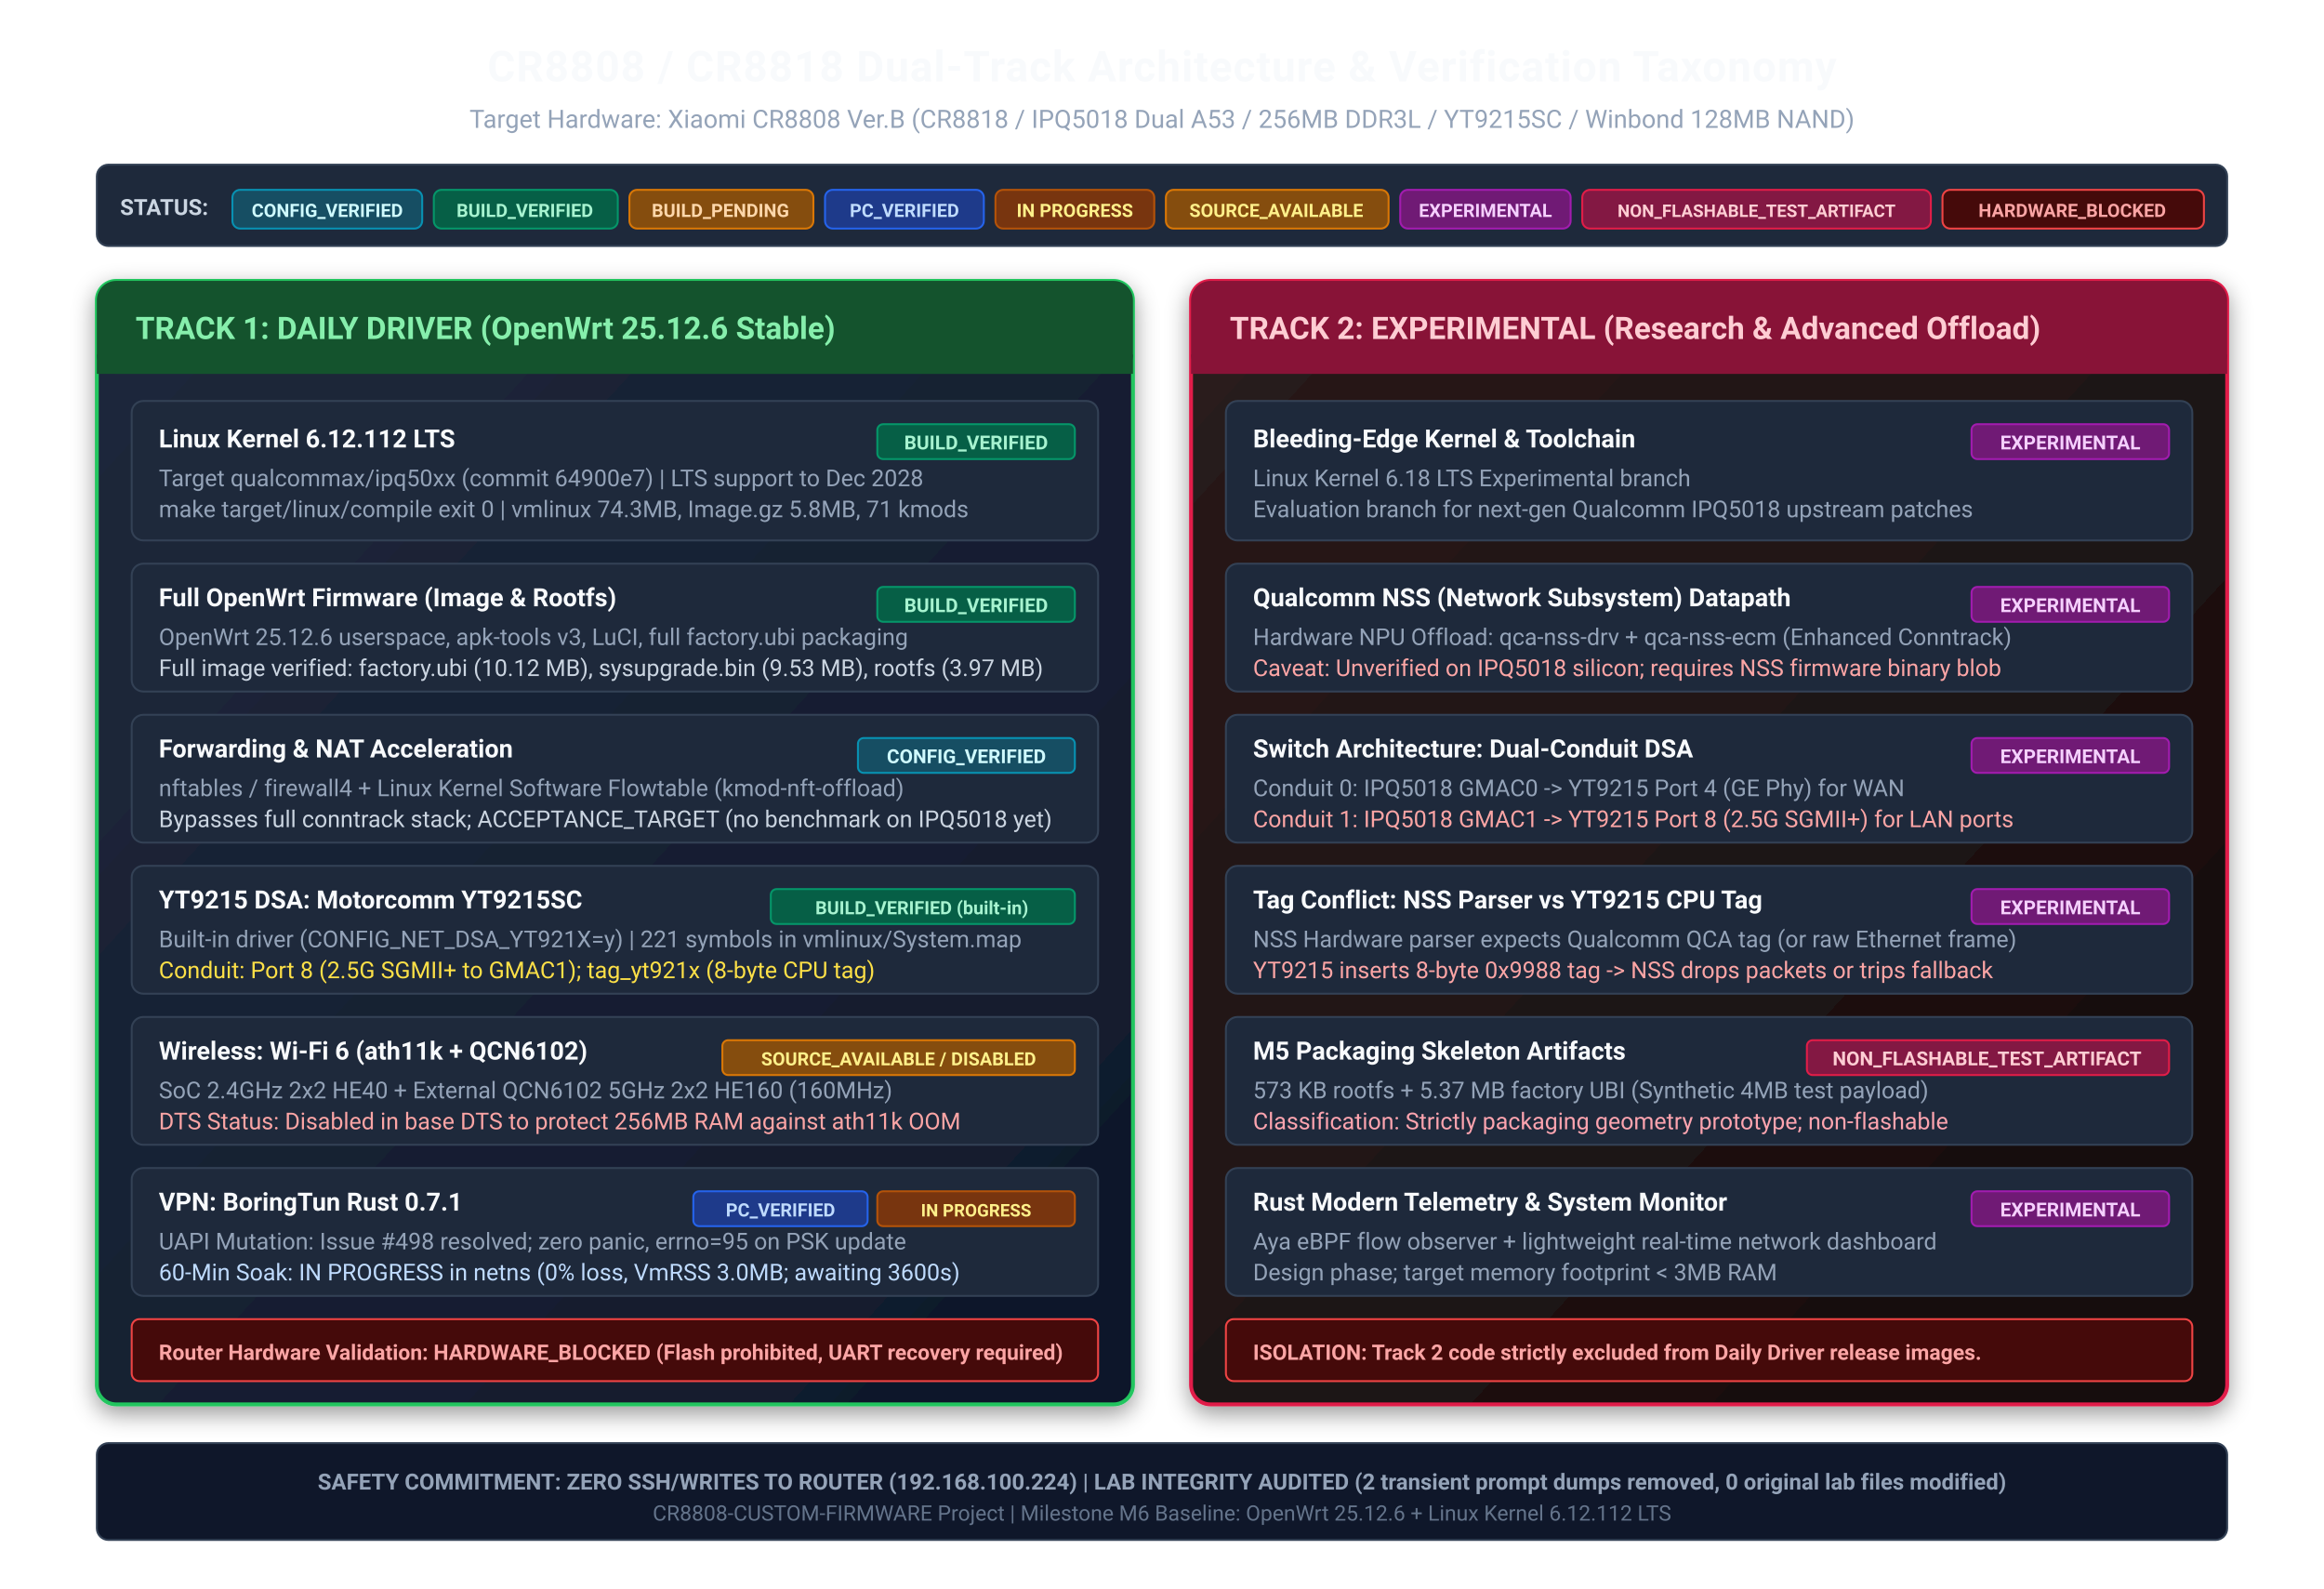
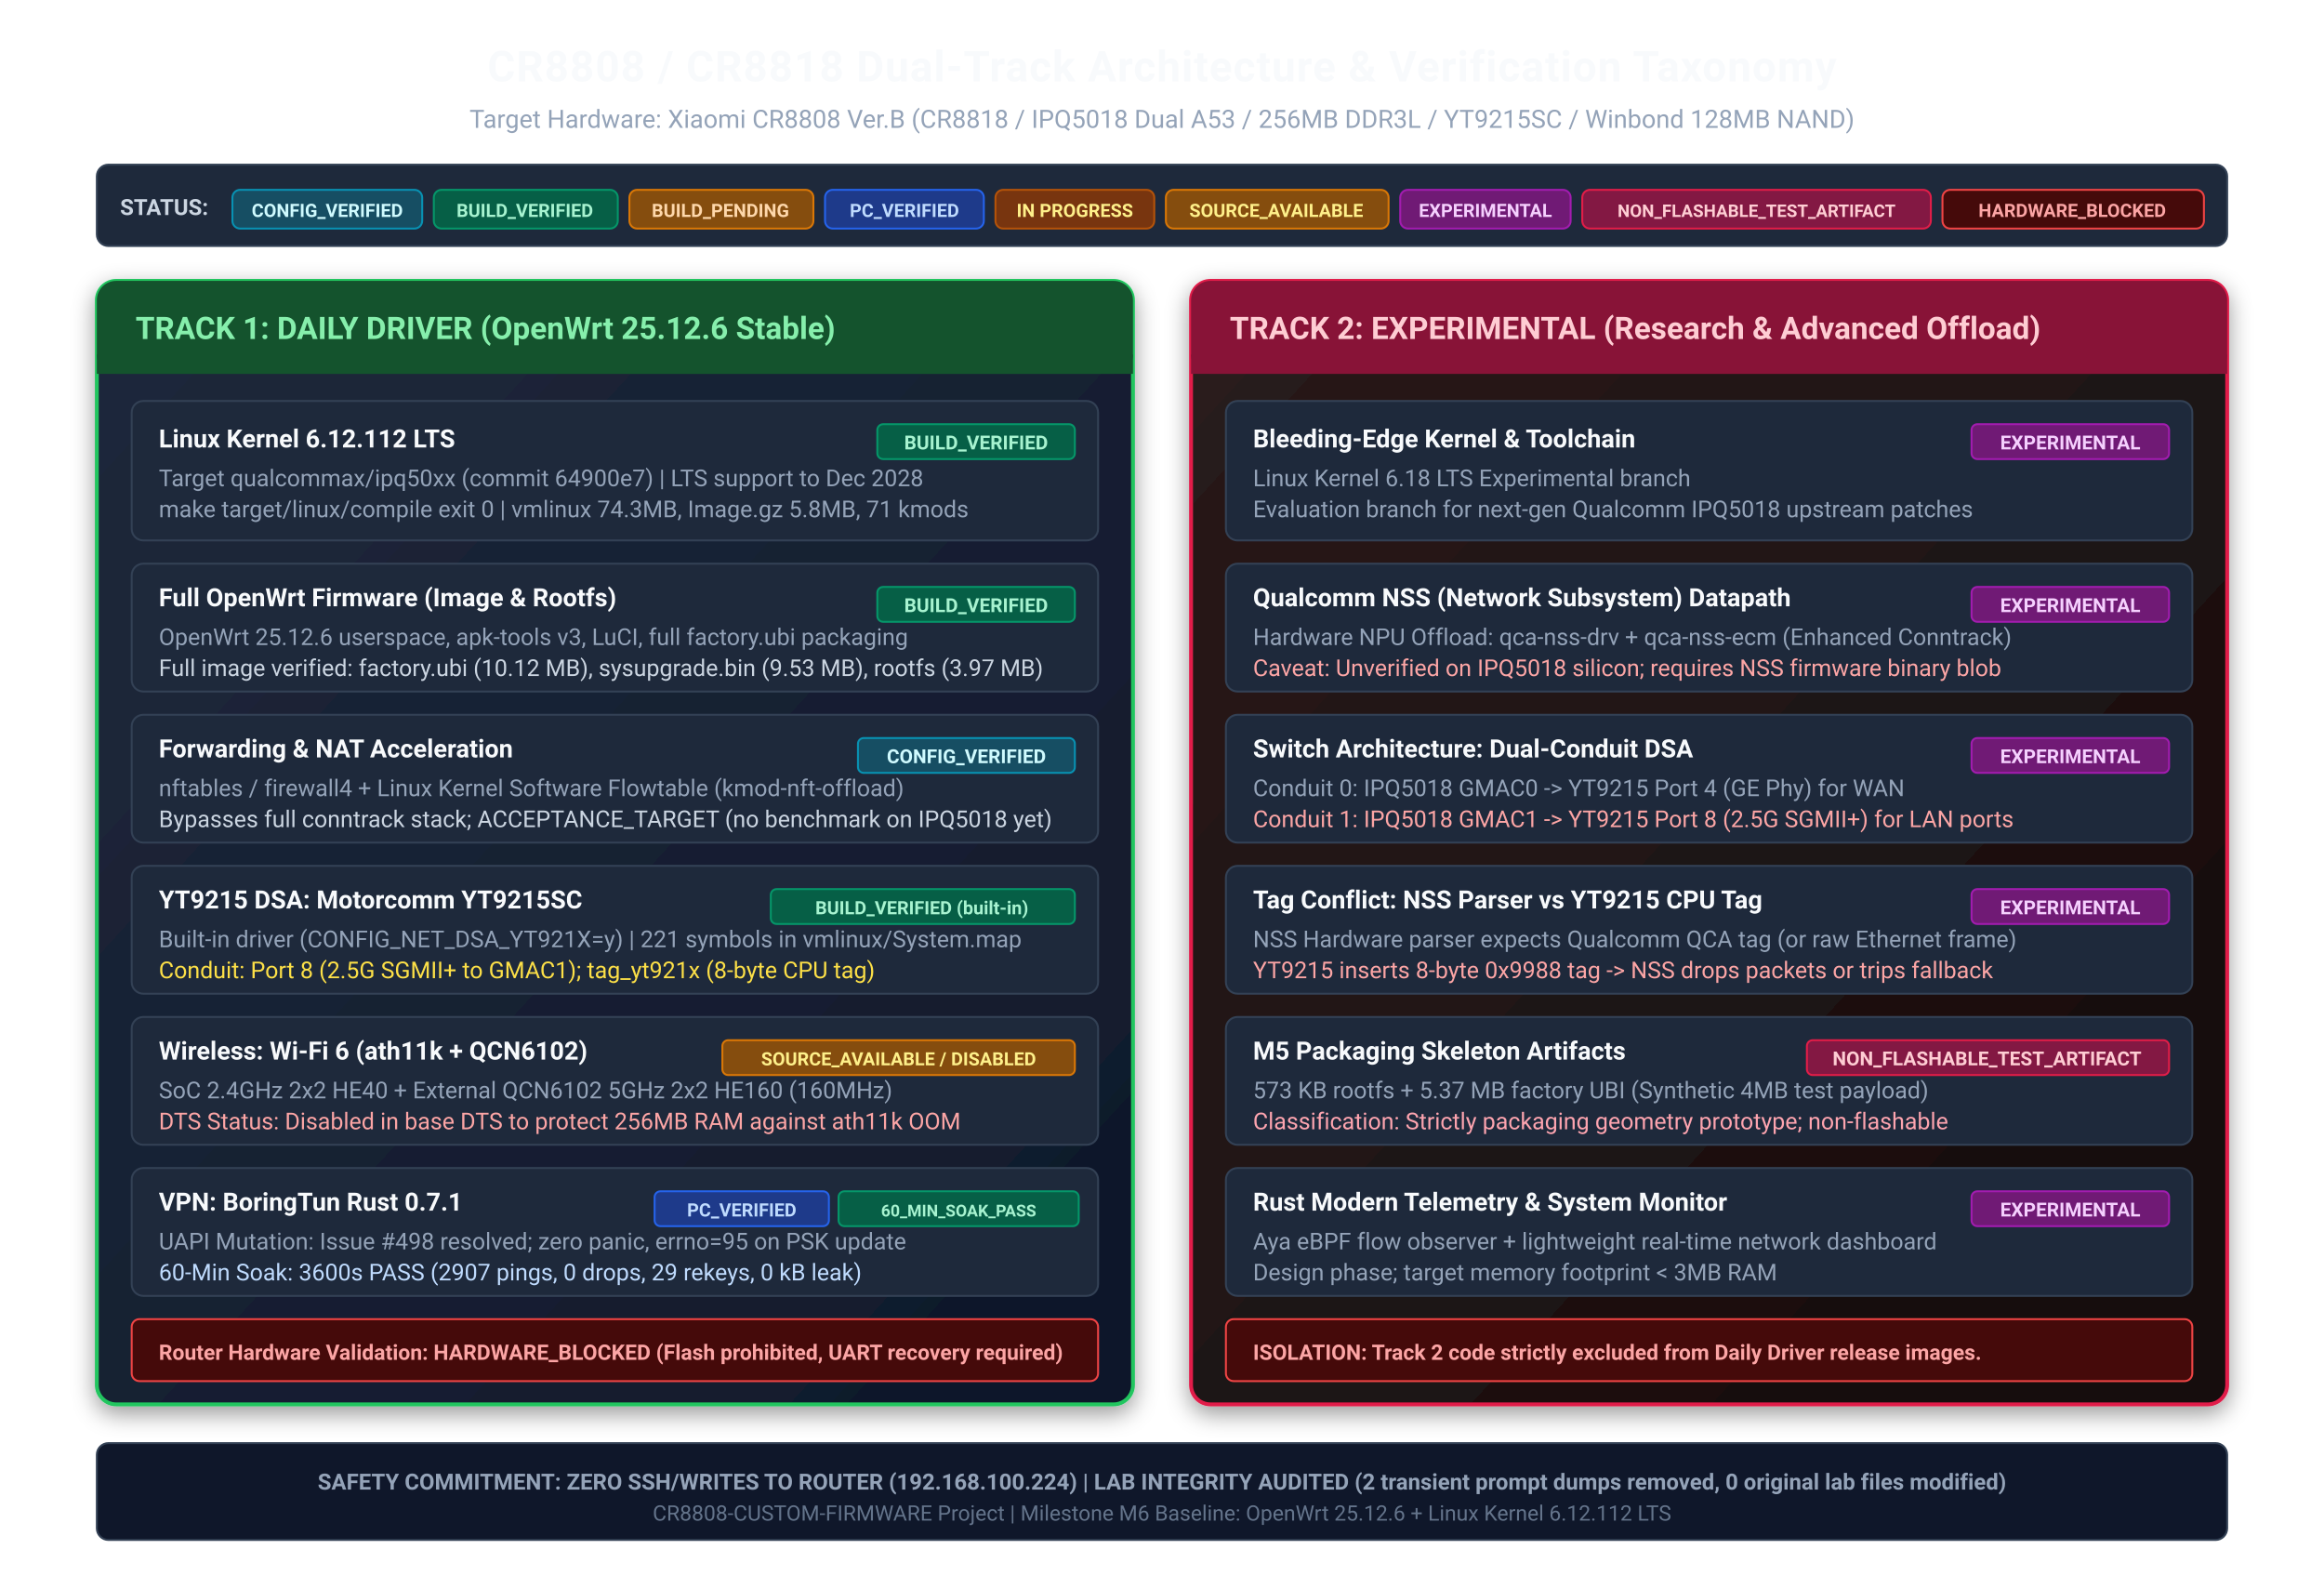
<svg xmlns="http://www.w3.org/2000/svg" viewBox="0 0 1200 820" width="100%" height="100%" style="background:#0f172a; font-family:-apple-system, BlinkMacSystemFont, 'Segoe UI', Roboto, Helvetica, Arial, sans-serif;">
  <defs>
    <linearGradient id="grad-daily" x1="0%" y1="0%" x2="100%" y2="100%">
      <stop offset="0%" stop-color="#1e293b" />
      <stop offset="100%" stop-color="#0f172a" />
    </linearGradient>
    <linearGradient id="grad-exp" x1="0%" y1="0%" x2="100%" y2="100%">
      <stop offset="0%" stop-color="#2a1b1b" />
      <stop offset="100%" stop-color="#140c0c" />
    </linearGradient>
    <filter id="shadow" x="-5%" y="-5%" width="110%" height="110%">
      <feDropShadow dx="0" dy="4" stdDeviation="6" flood-color="#000" flood-opacity="0.4" />
    </filter>
  </defs>
  <text x="600" y="42" text-anchor="middle" font-size="22" font-weight="700" fill="#f8fafc" letter-spacing="0.5">CR8808 / CR8818 Dual-Track Architecture &amp; Verification Taxonomy</text>
  <text x="600" y="66" text-anchor="middle" font-size="13" fill="#94a3b8">Target Hardware: Xiaomi CR8808 Ver.B (CR8818 / IPQ5018 Dual A53 / 256MB DDR3L / YT9215SC / Winbond 128MB NAND)</text>
  <g transform="translate(50, 85)">
    <rect width="1100" height="42" rx="6" fill="#1e293b" stroke="#334155" stroke-width="1" />
    <text x="12" y="26" font-size="11.5" font-weight="700" fill="#cbd5e1">STATUS:</text>
    <rect x="70" y="13" width="98" height="20" rx="4" fill="#164e63" stroke="#0891b2" />
    <text x="119" y="27" text-anchor="middle" font-size="9.5" font-weight="600" fill="#cffafe">CONFIG_VERIFIED</text>
    <rect x="174" y="13" width="95" height="20" rx="4" fill="#065f46" stroke="#059669" />
    <text x="221" y="27" text-anchor="middle" font-size="9.5" font-weight="600" fill="#a7f3d0">BUILD_VERIFIED</text>
    <rect x="275" y="13" width="95" height="20" rx="4" fill="#854d0e" stroke="#d97706" />
    <text x="322" y="27" text-anchor="middle" font-size="9.5" font-weight="600" fill="#fed7aa">BUILD_PENDING</text>
    <rect x="376" y="13" width="82" height="20" rx="4" fill="#1e3a8a" stroke="#2563eb" />
    <text x="417" y="27" text-anchor="middle" font-size="9.5" font-weight="600" fill="#bfdbfe">PC_VERIFIED</text>
    <rect x="464" y="13" width="82" height="20" rx="4" fill="#78350f" stroke="#b45309" />
    <text x="505" y="27" text-anchor="middle" font-size="9.5" font-weight="600" fill="#fef08a">IN PROGRESS</text>
    <rect x="552" y="13" width="115" height="20" rx="4" fill="#854d0e" stroke="#d97706" />
    <text x="609" y="27" text-anchor="middle" font-size="9.5" font-weight="600" fill="#fef08a">SOURCE_AVAILABLE</text>
    <rect x="673" y="13" width="88" height="20" rx="4" fill="#701a75" stroke="#a21caf" />
    <text x="717" y="27" text-anchor="middle" font-size="9.5" font-weight="600" fill="#f5d0fe">EXPERIMENTAL</text>
    <rect x="767" y="13" width="180" height="20" rx="4" fill="#831843" stroke="#e11d48" />
    <text x="857" y="27" text-anchor="middle" font-size="9" font-weight="600" fill="#fecdd3">NON_FLASHABLE_TEST_ARTIFACT</text>
    <rect x="953" y="13" width="135" height="20" rx="4" fill="#450a0a" stroke="#ef4444" />
    <text x="1020" y="27" text-anchor="middle" font-size="9.5" font-weight="600" fill="#fca5a5">HARDWARE_BLOCKED</text>
  </g>
  <g transform="translate(50, 145)">
    <rect width="535" height="580" rx="10" fill="url(#grad-daily)" stroke="#22c55e" stroke-width="2" filter="url(#shadow)" />
    <rect width="535" height="48" rx="10" fill="#14532d" />
    <rect y="38" width="535" height="10" fill="#14532d" />
    <text x="20" y="30" font-size="16" font-weight="700" fill="#86efac">TRACK 1: DAILY DRIVER (OpenWrt 25.12.6 Stable)</text>
    <g transform="translate(18, 62)">
      <rect width="499" height="72" rx="6" fill="#1e293b" stroke="#334155" />
      <text x="14" y="24" font-size="13" font-weight="700" fill="#f8fafc">Linux Kernel 6.12.112 LTS</text>
      <text x="14" y="44" font-size="12" fill="#94a3b8">Target qualcommax/ipq50xx (commit 64900e7) | LTS support to Dec 2028</text>
      <text x="14" y="60" font-size="12" fill="#94a3b8">make target/linux/compile exit 0 | vmlinux 74.3MB, Image.gz 5.8MB, 71 kmods</text>
      <rect x="385" y="12" width="102" height="18" rx="3" fill="#065f46" stroke="#059669" />
      <text x="436" y="25" text-anchor="middle" font-size="10" font-weight="600" fill="#a7f3d0">BUILD_VERIFIED</text>
    </g>
    <g transform="translate(18, 146)">
      <rect width="499" height="66" rx="6" fill="#1e293b" stroke="#334155" />
      <text x="14" y="22" font-size="13" font-weight="700" fill="#f8fafc">Full OpenWrt Firmware (Image &amp; Rootfs)</text>
      <text x="14" y="42" font-size="12" fill="#94a3b8">OpenWrt 25.12.6 userspace, apk-tools v3, LuCI, full factory.ubi packaging</text>
      <text x="14" y="58" font-size="12" fill="#cbd5e1">Full image verified: factory.ubi (10.12 MB), sysupgrade.bin (9.53 MB), rootfs (3.97 MB)</text>
      <rect x="385" y="12" width="102" height="18" rx="3" fill="#065f46" stroke="#059669" />
      <text x="436" y="25" text-anchor="middle" font-size="10" font-weight="600" fill="#a7f3d0">BUILD_VERIFIED</text>
    </g>
    <g transform="translate(18, 224)">
      <rect width="499" height="66" rx="6" fill="#1e293b" stroke="#334155" />
      <text x="14" y="22" font-size="13" font-weight="700" fill="#f8fafc">Forwarding &amp; NAT Acceleration</text>
      <text x="14" y="42" font-size="12" fill="#94a3b8">nftables / firewall4 + Linux Kernel Software Flowtable (kmod-nft-offload)</text>
      <text x="14" y="58" font-size="12" fill="#cbd5e1">Bypasses full conntrack stack; ACCEPTANCE_TARGET (no benchmark on IPQ5018 yet)</text>
      <rect x="375" y="12" width="112" height="18" rx="3" fill="#164e63" stroke="#0891b2" />
      <text x="431" y="25" text-anchor="middle" font-size="10" font-weight="600" fill="#cffafe">CONFIG_VERIFIED</text>
    </g>
    <g transform="translate(18, 302)">
      <rect width="499" height="66" rx="6" fill="#1e293b" stroke="#334155" />
      <text x="14" y="22" font-size="13" font-weight="700" fill="#f8fafc">YT9215 DSA: Motorcomm YT9215SC</text>
      <text x="14" y="42" font-size="12" fill="#94a3b8">Built-in driver (CONFIG_NET_DSA_YT921X=y) | 221 symbols in vmlinux/System.map</text>
      <text x="14" y="58" font-size="12" fill="#fde047">Conduit: Port 8 (2.5G SGMII+ to GMAC1); tag_yt921x (8-byte CPU tag)</text>
      <rect x="330" y="12" width="157" height="18" rx="3" fill="#065f46" stroke="#059669" />
      <text x="408" y="25" text-anchor="middle" font-size="9.5" font-weight="600" fill="#a7f3d0">BUILD_VERIFIED (built-in)</text>
    </g>
    <g transform="translate(18, 380)">
      <rect width="499" height="66" rx="6" fill="#1e293b" stroke="#334155" />
      <text x="14" y="22" font-size="13" font-weight="700" fill="#f8fafc">Wireless: Wi-Fi 6 (ath11k + QCN6102)</text>
      <text x="14" y="42" font-size="12" fill="#94a3b8">SoC 2.4GHz 2x2 HE40 + External QCN6102 5GHz 2x2 HE160 (160MHz)</text>
      <text x="14" y="58" font-size="12" fill="#fca5a5">DTS Status: Disabled in base DTS to protect 256MB RAM against ath11k OOM</text>
      <rect x="305" y="12" width="182" height="18" rx="3" fill="#854d0e" stroke="#d97706" />
      <text x="396" y="25" text-anchor="middle" font-size="9.5" font-weight="600" fill="#fef08a">SOURCE_AVAILABLE / DISABLED</text>
    </g>
    <g transform="translate(18, 458)">
      <rect width="499" height="66" rx="6" fill="#1e293b" stroke="#334155" />
      <text x="14" y="22" font-size="13" font-weight="700" fill="#f8fafc">VPN: BoringTun Rust 0.7.1</text>
      <text x="14" y="42" font-size="12" fill="#94a3b8">UAPI Mutation: Issue #498 resolved; zero panic, errno=95 on PSK update</text>
-       <text x="14" y="58" font-size="12" fill="#bfdbfe">60-Min Soak: IN PROGRESS in netns (0% loss, VmRSS 3.0MB; awaiting 3600s)</text>
-       <rect x="290" y="12" width="90" height="18" rx="3" fill="#1e3a8a" stroke="#2563eb" />
-       <text x="335" y="25" text-anchor="middle" font-size="9.5" font-weight="600" fill="#bfdbfe">PC_VERIFIED</text>
-       <rect x="385" y="12" width="102" height="18" rx="3" fill="#78350f" stroke="#b45309" />
-       <text x="436" y="25" text-anchor="middle" font-size="9" font-weight="700" fill="#fef08a">IN PROGRESS</text>
+       <text x="14" y="58" font-size="12" fill="#bfdbfe">60-Min Soak: 3600s PASS (2907 pings, 0 drops, 29 rekeys, 0 kB leak)</text>
+       <rect x="270" y="12" width="90" height="18" rx="3" fill="#1e3a8a" stroke="#2563eb" />
+       <text x="315" y="25" text-anchor="middle" font-size="9.5" font-weight="600" fill="#bfdbfe">PC_VERIFIED</text>
+       <rect x="365" y="12" width="124" height="18" rx="3" fill="#065f46" stroke="#059669" />
+       <text x="427" y="25" text-anchor="middle" font-size="8.5" font-weight="700" fill="#a7f3d0">60_MIN_SOAK_PASS</text>
    </g>
    <g transform="translate(18, 536)">
      <rect width="499" height="32" rx="4" fill="#450a0a" stroke="#ef4444" />
      <text x="14" y="21" font-size="11" font-weight="700" fill="#fca5a5">Router Hardware Validation: HARDWARE_BLOCKED (Flash prohibited, UART recovery required)</text>
    </g>
  </g>
  <g transform="translate(615, 145)">
    <rect width="535" height="580" rx="10" fill="url(#grad-exp)" stroke="#e11d48" stroke-width="2" filter="url(#shadow)" />
    <rect width="535" height="48" rx="10" fill="#881337" />
    <rect y="38" width="535" height="10" fill="#881337" />
    <text x="20" y="30" font-size="16" font-weight="700" fill="#fecdd3">TRACK 2: EXPERIMENTAL (Research &amp; Advanced Offload)</text>
    <g transform="translate(18, 62)">
      <rect width="499" height="72" rx="6" fill="#1e293b" stroke="#334155" />
      <text x="14" y="24" font-size="13" font-weight="700" fill="#f8fafc">Bleeding-Edge Kernel &amp; Toolchain</text>
      <text x="14" y="44" font-size="12" fill="#94a3b8">Linux Kernel 6.18 LTS Experimental branch</text>
      <text x="14" y="60" font-size="12" fill="#94a3b8">Evaluation branch for next-gen Qualcomm IPQ5018 upstream patches</text>
      <rect x="385" y="12" width="102" height="18" rx="3" fill="#701a75" stroke="#a21caf" />
      <text x="436" y="25" text-anchor="middle" font-size="10" font-weight="600" fill="#f5d0fe">EXPERIMENTAL</text>
    </g>
    <g transform="translate(18, 146)">
      <rect width="499" height="66" rx="6" fill="#1e293b" stroke="#334155" />
      <text x="14" y="22" font-size="13" font-weight="700" fill="#f8fafc">Qualcomm NSS (Network Subsystem) Datapath</text>
      <text x="14" y="42" font-size="12" fill="#94a3b8">Hardware NPU Offload: qca-nss-drv + qca-nss-ecm (Enhanced Conntrack)</text>
      <text x="14" y="58" font-size="12" fill="#fca5a5">Caveat: Unverified on IPQ5018 silicon; requires NSS firmware binary blob</text>
      <rect x="385" y="12" width="102" height="18" rx="3" fill="#701a75" stroke="#a21caf" />
      <text x="436" y="25" text-anchor="middle" font-size="10" font-weight="600" fill="#f5d0fe">EXPERIMENTAL</text>
    </g>
    <g transform="translate(18, 224)">
      <rect width="499" height="66" rx="6" fill="#1e293b" stroke="#334155" />
      <text x="14" y="22" font-size="13" font-weight="700" fill="#f8fafc">Switch Architecture: Dual-Conduit DSA</text>
      <text x="14" y="42" font-size="12" fill="#94a3b8">Conduit 0: IPQ5018 GMAC0 -&gt; YT9215 Port 4 (GE Phy) for WAN</text>
      <text x="14" y="58" font-size="12" fill="#fca5a5">Conduit 1: IPQ5018 GMAC1 -&gt; YT9215 Port 8 (2.5G SGMII+) for LAN ports</text>
      <rect x="385" y="12" width="102" height="18" rx="3" fill="#701a75" stroke="#a21caf" />
      <text x="436" y="25" text-anchor="middle" font-size="10" font-weight="600" fill="#f5d0fe">EXPERIMENTAL</text>
    </g>
    <g transform="translate(18, 302)">
      <rect width="499" height="66" rx="6" fill="#1e293b" stroke="#334155" />
      <text x="14" y="22" font-size="13" font-weight="700" fill="#f8fafc">Tag Conflict: NSS Parser vs YT9215 CPU Tag</text>
      <text x="14" y="42" font-size="12" fill="#94a3b8">NSS Hardware parser expects Qualcomm QCA tag (or raw Ethernet frame)</text>
      <text x="14" y="58" font-size="12" fill="#fca5a5">YT9215 inserts 8-byte 0x9988 tag -&gt; NSS drops packets or trips fallback</text>
      <rect x="385" y="12" width="102" height="18" rx="3" fill="#701a75" stroke="#a21caf" />
      <text x="436" y="25" text-anchor="middle" font-size="10" font-weight="600" fill="#f5d0fe">EXPERIMENTAL</text>
    </g>
    <g transform="translate(18, 380)">
      <rect width="499" height="66" rx="6" fill="#1e293b" stroke="#334155" />
      <text x="14" y="22" font-size="13" font-weight="700" fill="#f8fafc">M5 Packaging Skeleton Artifacts</text>
      <text x="14" y="42" font-size="12" fill="#94a3b8">573 KB rootfs + 5.37 MB factory UBI (Synthetic 4MB test payload)</text>
      <text x="14" y="58" font-size="12" fill="#fda4af">Classification: Strictly packaging geometry prototype; non-flashable</text>
      <rect x="300" y="12" width="187" height="18" rx="3" fill="#831843" stroke="#e11d48" />
      <text x="393" y="25" text-anchor="middle" font-size="10" font-weight="600" fill="#fecdd3">NON_FLASHABLE_TEST_ARTIFACT</text>
    </g>
    <g transform="translate(18, 458)">
      <rect width="499" height="66" rx="6" fill="#1e293b" stroke="#334155" />
      <text x="14" y="22" font-size="13" font-weight="700" fill="#f8fafc">Rust Modern Telemetry &amp; System Monitor</text>
      <text x="14" y="42" font-size="12" fill="#94a3b8">Aya eBPF flow observer + lightweight real-time network dashboard</text>
      <text x="14" y="58" font-size="12" fill="#94a3b8">Design phase; target memory footprint &lt; 3MB RAM</text>
      <rect x="385" y="12" width="102" height="18" rx="3" fill="#701a75" stroke="#a21caf" />
      <text x="436" y="25" text-anchor="middle" font-size="10" font-weight="600" fill="#f5d0fe">EXPERIMENTAL</text>
    </g>
    <g transform="translate(18, 536)">
      <rect width="499" height="32" rx="4" fill="#450a0a" stroke="#ef4444" />
      <text x="14" y="21" font-size="11" font-weight="600" fill="#fca5a5">ISOLATION: Track 2 code strictly excluded from Daily Driver release images.</text>
    </g>
  </g>
  <g transform="translate(50, 745)">
    <rect width="1100" height="50" rx="6" fill="#0f172a" stroke="#334155" />
    <text x="550" y="24" text-anchor="middle" font-size="11.5" font-weight="600" fill="#94a3b8">SAFETY COMMITMENT: ZERO SSH/WRITES TO ROUTER (192.168.100.224) | LAB INTEGRITY AUDITED (2 transient prompt dumps removed, 0 original lab files modified)</text>
    <text x="550" y="40" text-anchor="middle" font-size="11" fill="#64748b">CR8808-CUSTOM-FIRMWARE Project | Milestone M6 Baseline: OpenWrt 25.12.6 + Linux Kernel 6.12.112 LTS</text>
  </g>
</svg>
